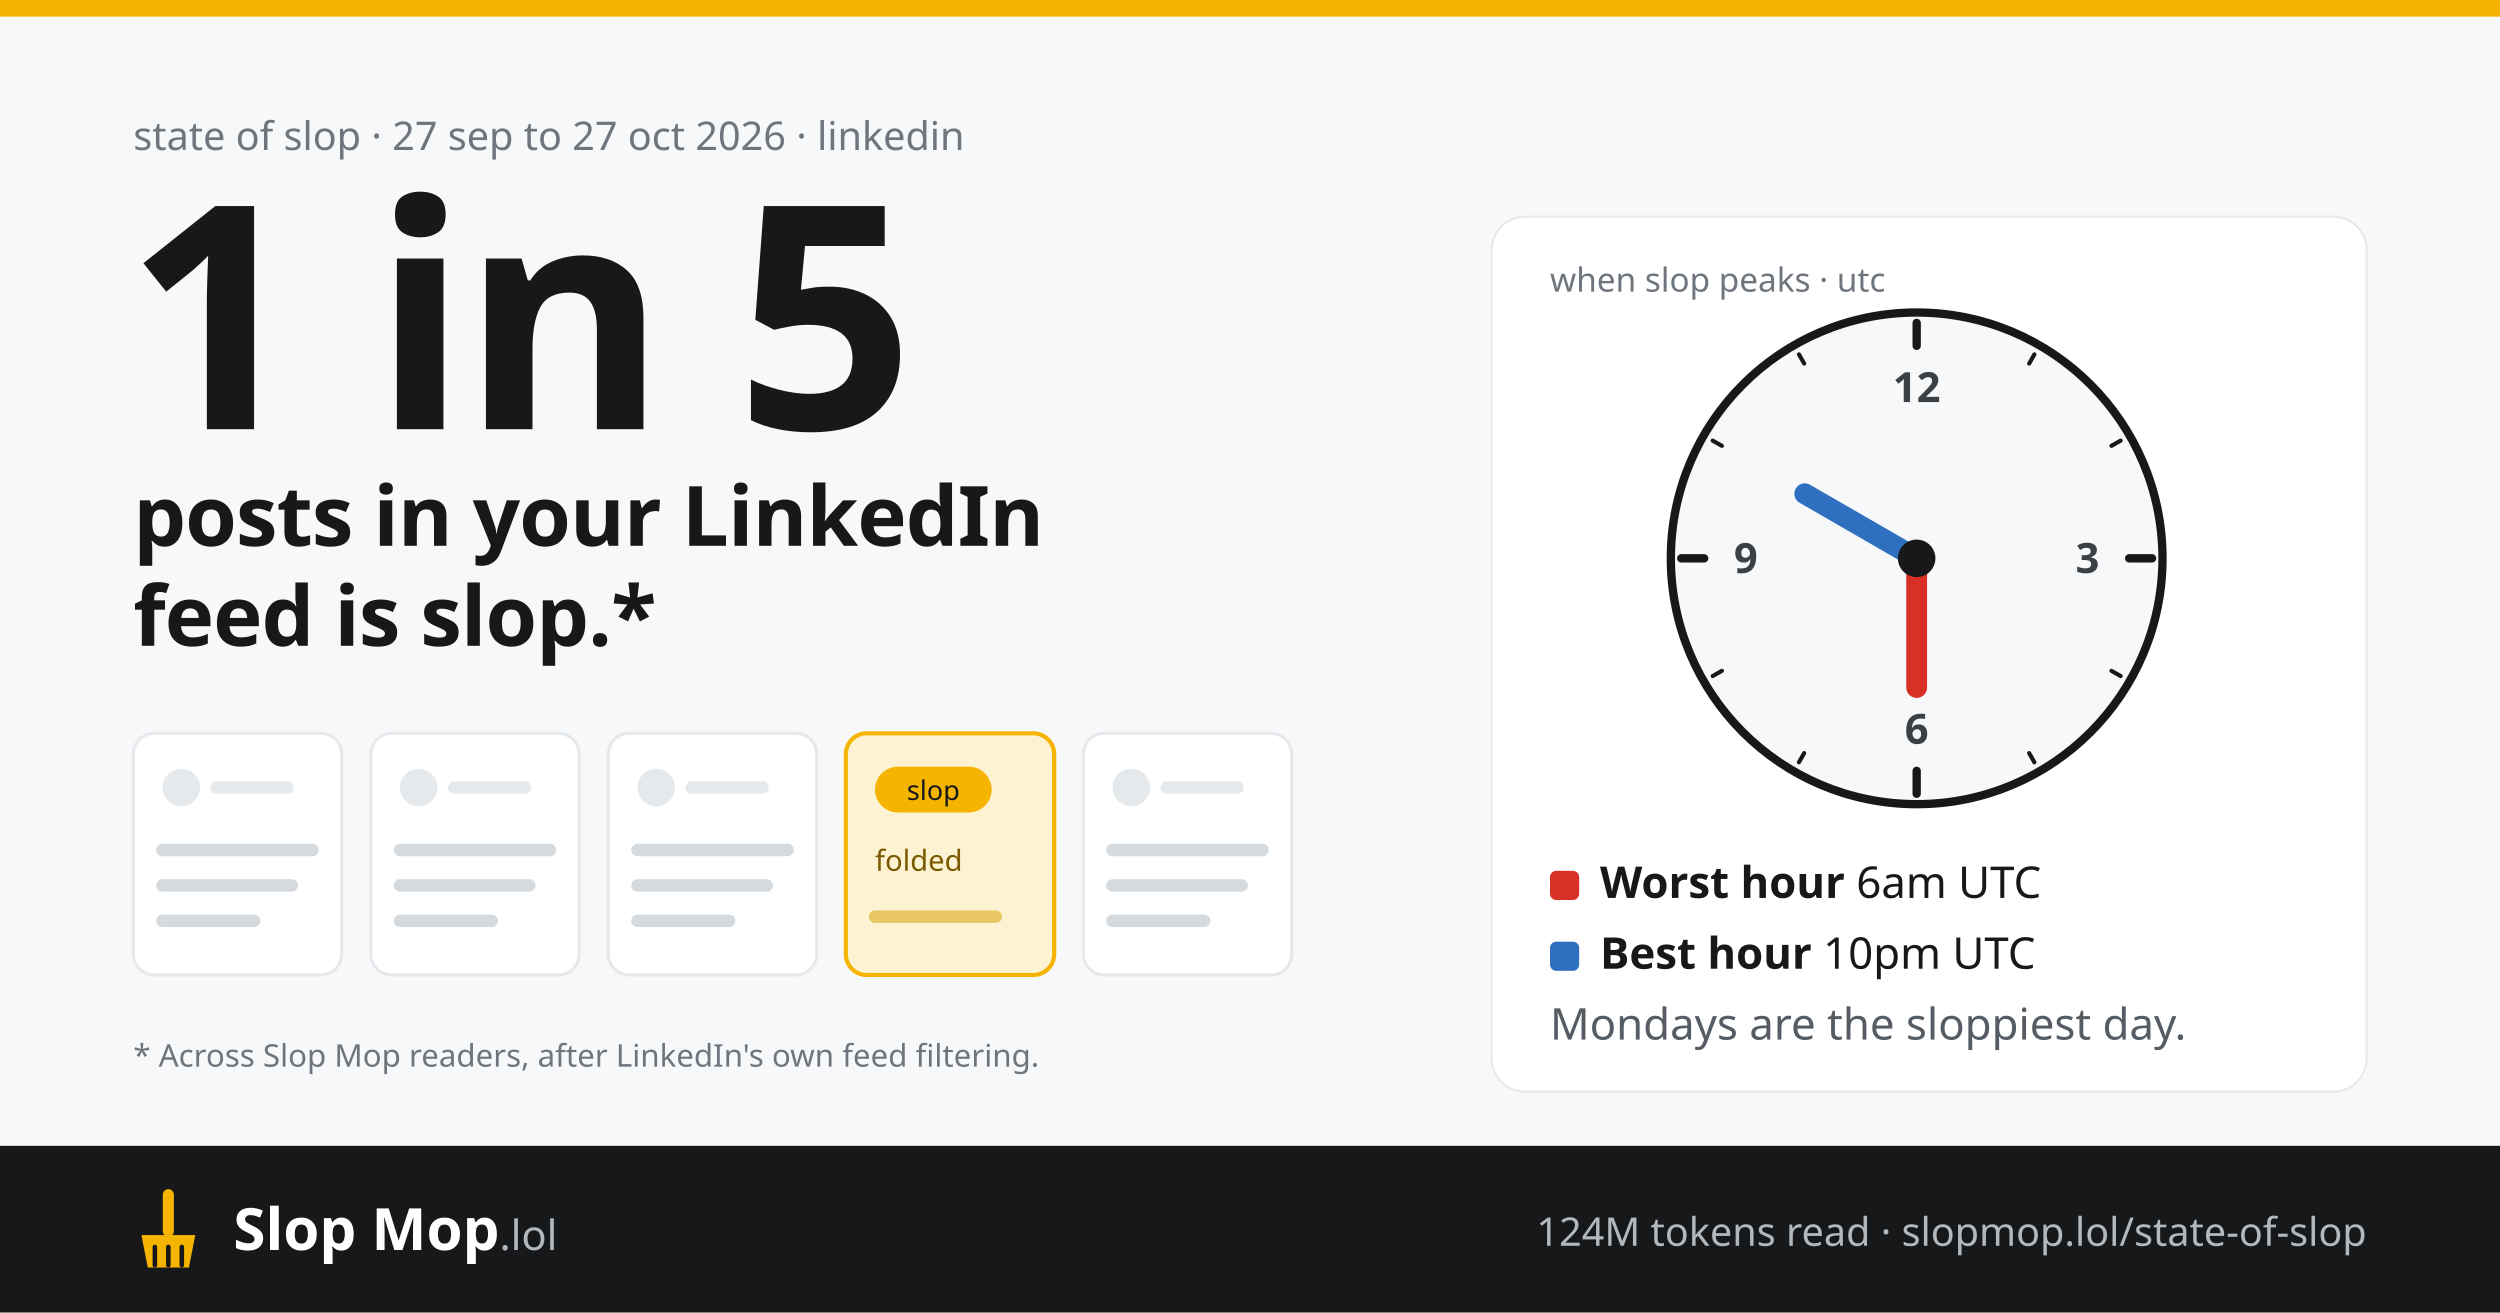
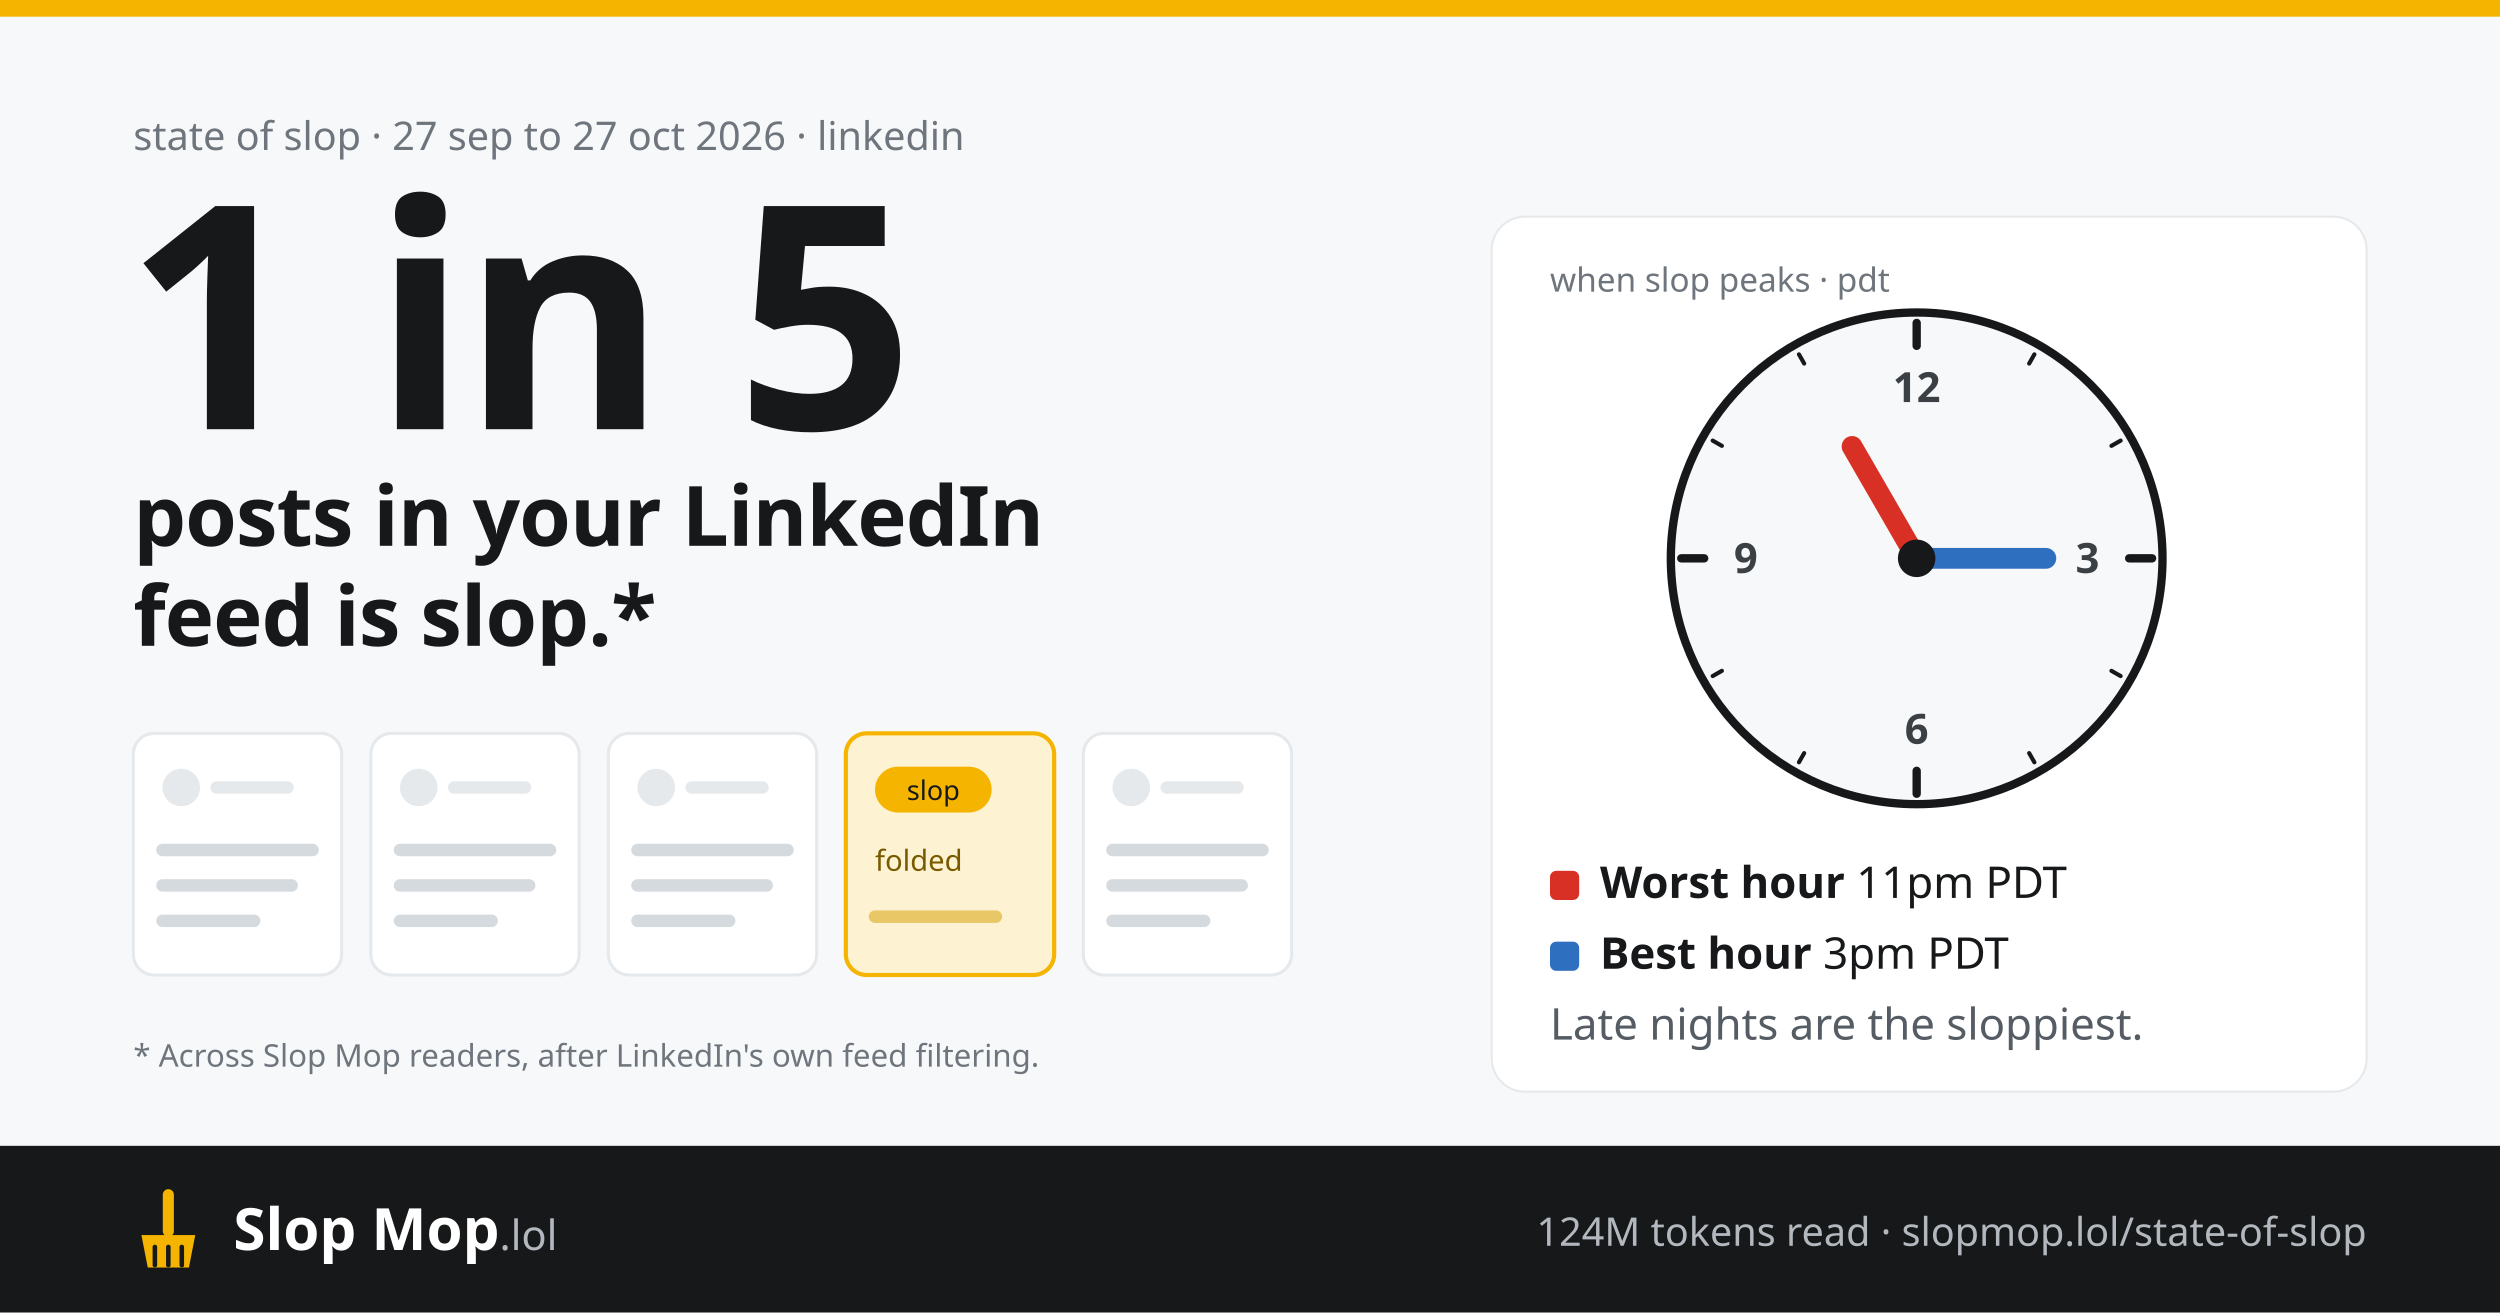
<svg xmlns="http://www.w3.org/2000/svg" width="1200" height="630" viewBox="0 0 1200 630">
  <rect width="1200" height="630" fill="#F7F8F9" />
  <rect width="1200" height="8" fill="#F5B400" />
  <text x="64" y="72" font-family="JetBrains Mono" font-size="19" fill="#6E757D">state of slop · 27 sep to 27 oct 2026 · linkedin</text>
  <text x="60" y="206" font-family="Archivo" font-weight="700" font-size="150" letter-spacing="-3" fill="#16181A">1 in 5</text>
  <text x="64" y="262" font-family="Archivo" font-weight="600" font-size="40" letter-spacing="-0.4" fill="#16181A">posts in your LinkedIn</text>
  <text x="64" y="310" font-family="Archivo" font-weight="600" font-size="40" letter-spacing="-0.4" fill="#16181A">feed is slop.*</text>
  <rect x="64" y="352" width="100" height="116" rx="10" fill="#FFFFFF" stroke="#E6E9EC" stroke-width="1.5" />
  <circle cx="87" cy="378" r="9" fill="#E6E9EC" />
  <path d="M104 378 h34" stroke="#E6E9EC" stroke-width="6" stroke-linecap="round" />
  <path d="M78 408 h72" stroke="#D5DADF" stroke-width="6" stroke-linecap="round" />
  <path d="M78 425 h62" stroke="#D5DADF" stroke-width="6" stroke-linecap="round" />
  <path d="M78 442 h44" stroke="#D5DADF" stroke-width="6" stroke-linecap="round" />
  <rect x="178" y="352" width="100" height="116" rx="10" fill="#FFFFFF" stroke="#E6E9EC" stroke-width="1.5" />
  <circle cx="201" cy="378" r="9" fill="#E6E9EC" />
  <path d="M218 378 h34" stroke="#E6E9EC" stroke-width="6" stroke-linecap="round" />
  <path d="M192 408 h72" stroke="#D5DADF" stroke-width="6" stroke-linecap="round" />
  <path d="M192 425 h62" stroke="#D5DADF" stroke-width="6" stroke-linecap="round" />
  <path d="M192 442 h44" stroke="#D5DADF" stroke-width="6" stroke-linecap="round" />
  <rect x="292" y="352" width="100" height="116" rx="10" fill="#FFFFFF" stroke="#E6E9EC" stroke-width="1.5" />
  <circle cx="315" cy="378" r="9" fill="#E6E9EC" />
  <path d="M332 378 h34" stroke="#E6E9EC" stroke-width="6" stroke-linecap="round" />
  <path d="M306 408 h72" stroke="#D5DADF" stroke-width="6" stroke-linecap="round" />
  <path d="M306 425 h62" stroke="#D5DADF" stroke-width="6" stroke-linecap="round" />
  <path d="M306 442 h44" stroke="#D5DADF" stroke-width="6" stroke-linecap="round" />
  <rect x="406" y="352" width="100" height="116" rx="10" fill="#FDF3D3" stroke="#F5B400" stroke-width="2" />
  <rect x="420" y="368" width="56" height="22" rx="11" fill="#F5B400" />
  <text x="448" y="384" text-anchor="middle" font-family="JetBrains Mono" font-weight="500" font-size="13" fill="#16181A">slop</text>
  <text x="420" y="418" font-family="Archivo" font-weight="500" font-size="14" fill="#7A5A00">folded</text>
  <path d="M420 440 h58" stroke="#E9C766" stroke-width="6" stroke-linecap="round" />
  <rect x="520" y="352" width="100" height="116" rx="10" fill="#FFFFFF" stroke="#E6E9EC" stroke-width="1.5" />
  <circle cx="543" cy="378" r="9" fill="#E6E9EC" />
  <path d="M560 378 h34" stroke="#E6E9EC" stroke-width="6" stroke-linecap="round" />
  <path d="M534 408 h72" stroke="#D5DADF" stroke-width="6" stroke-linecap="round" />
  <path d="M534 425 h62" stroke="#D5DADF" stroke-width="6" stroke-linecap="round" />
  <path d="M534 442 h44" stroke="#D5DADF" stroke-width="6" stroke-linecap="round" />
  <text x="64" y="512" font-family="JetBrains Mono" font-size="15" fill="#6E757D">* Across Slop Mop readers, after LinkedIn's own feed filtering.</text>
  <rect x="716" y="104" width="420" height="420" rx="16" fill="#FFFFFF" stroke="#E6E9EC" />
-   <text x="744" y="140" font-family="JetBrains Mono" font-size="16" fill="#6E757D">when slop peaks · utc</text>
+   <text x="744" y="140" font-family="JetBrains Mono" font-size="16" fill="#6E757D">when slop peaks · pdt</text>
  <circle cx="920" cy="268" r="118" fill="#F7F8F9" stroke="#16181A" stroke-width="4" />
  <line x1="920.0" y1="166.0" x2="920.0" y2="155.0" stroke="#16181A" stroke-width="4" stroke-linecap="round" />
  <line x1="974.0" y1="174.5" x2="976.5" y2="170.1" stroke="#16181A" stroke-width="2" stroke-linecap="round" />
  <line x1="1013.5" y1="214.0" x2="1017.9" y2="211.5" stroke="#16181A" stroke-width="2" stroke-linecap="round" />
  <line x1="1022.0" y1="268.0" x2="1033.0" y2="268.0" stroke="#16181A" stroke-width="4" stroke-linecap="round" />
  <line x1="1013.5" y1="322.0" x2="1017.9" y2="324.5" stroke="#16181A" stroke-width="2" stroke-linecap="round" />
  <line x1="974.0" y1="361.5" x2="976.5" y2="365.9" stroke="#16181A" stroke-width="2" stroke-linecap="round" />
  <line x1="920.0" y1="370.0" x2="920.0" y2="381.0" stroke="#16181A" stroke-width="4" stroke-linecap="round" />
  <line x1="866.0" y1="361.5" x2="863.5" y2="365.9" stroke="#16181A" stroke-width="2" stroke-linecap="round" />
  <line x1="826.5" y1="322.0" x2="822.1" y2="324.5" stroke="#16181A" stroke-width="2" stroke-linecap="round" />
  <line x1="818.0" y1="268.0" x2="807.0" y2="268.0" stroke="#16181A" stroke-width="4" stroke-linecap="round" />
  <line x1="826.5" y1="214.0" x2="822.1" y2="211.5" stroke="#16181A" stroke-width="2" stroke-linecap="round" />
  <line x1="866.0" y1="174.5" x2="863.5" y2="170.1" stroke="#16181A" stroke-width="2" stroke-linecap="round" />
  <text x="920.0" y="193.0" text-anchor="middle" font-family="Archivo" font-weight="600" font-size="20" fill="#3B4045">12</text>
  <text x="1002.0" y="275.0" text-anchor="middle" font-family="Archivo" font-weight="600" font-size="20" fill="#3B4045">3</text>
  <text x="920.0" y="357.0" text-anchor="middle" font-family="Archivo" font-weight="600" font-size="20" fill="#3B4045">6</text>
  <text x="838.0" y="275.0" text-anchor="middle" font-family="Archivo" font-weight="600" font-size="20" fill="#3B4045">9</text>
-   <line x1="920" y1="268" x2="866.3" y2="237.0" stroke="#2F6FBF" stroke-width="10" stroke-linecap="round" />
-   <line x1="920" y1="268" x2="920.0" y2="330.0" stroke="#D93025" stroke-width="10" stroke-linecap="round" />
+   <line x1="920" y1="268" x2="982.0" y2="268.0" stroke="#2F6FBF" stroke-width="10" stroke-linecap="round" />
+   <line x1="920" y1="268" x2="889.0" y2="214.3" stroke="#D93025" stroke-width="10" stroke-linecap="round" />
  <circle cx="920" cy="268" r="9" fill="#16181A" />
  <rect x="744" y="418" width="14" height="14" rx="3" fill="#D93025" />
  <text x="768" y="431" font-family="Archivo" font-size="21" fill="#16181A">
-     <tspan font-weight="700">Worst hour</tspan> 6am UTC</text>
+     <tspan font-weight="700">Worst hour</tspan> 11pm PDT</text>
  <rect x="744" y="452" width="14" height="14" rx="3" fill="#2F6FBF" />
  <text x="768" y="465" font-family="Archivo" font-size="21" fill="#16181A">
-     <tspan font-weight="700">Best hour</tspan> 10pm UTC</text>
-   <text x="744" y="499" font-family="Archivo" font-size="21" fill="#565C63">Mondays are the sloppiest day.</text>
+     <tspan font-weight="700">Best hour</tspan> 3pm PDT</text>
+   <text x="744" y="499" font-family="Archivo" font-size="21" fill="#565C63">Late nights are the sloppiest.</text>
  <rect y="550" width="1200" height="80" fill="#16181A" />
  <g transform="translate(58 567) scale(1.9)">
    <rect x="10.6" y="2" width="2.8" height="12" rx="1.4" fill="#F5B400" />
    <path d="M5.2 13.6h13.6l-1.6 8.2H6.8z" fill="#F5B400" />
    <path d="M8.6 16.6v4.6M12 16.6v4.6M15.4 16.6v4.6" stroke="#16181A" stroke-width="1.15" stroke-linecap="round" />
  </g>
  <text x="112" y="600" font-family="Archivo" font-weight="600" font-size="28" fill="#FFFFFF">Slop Mop<tspan font-family="JetBrains Mono" font-weight="400" font-size="20" fill="#B2B8BE"> .lol</tspan>
  </text>
  <text x="1136" y="598" text-anchor="end" font-family="JetBrains Mono" font-size="19" fill="#B2B8BE">124M tokens read · slopmop.lol/state-of-slop</text>
</svg>
